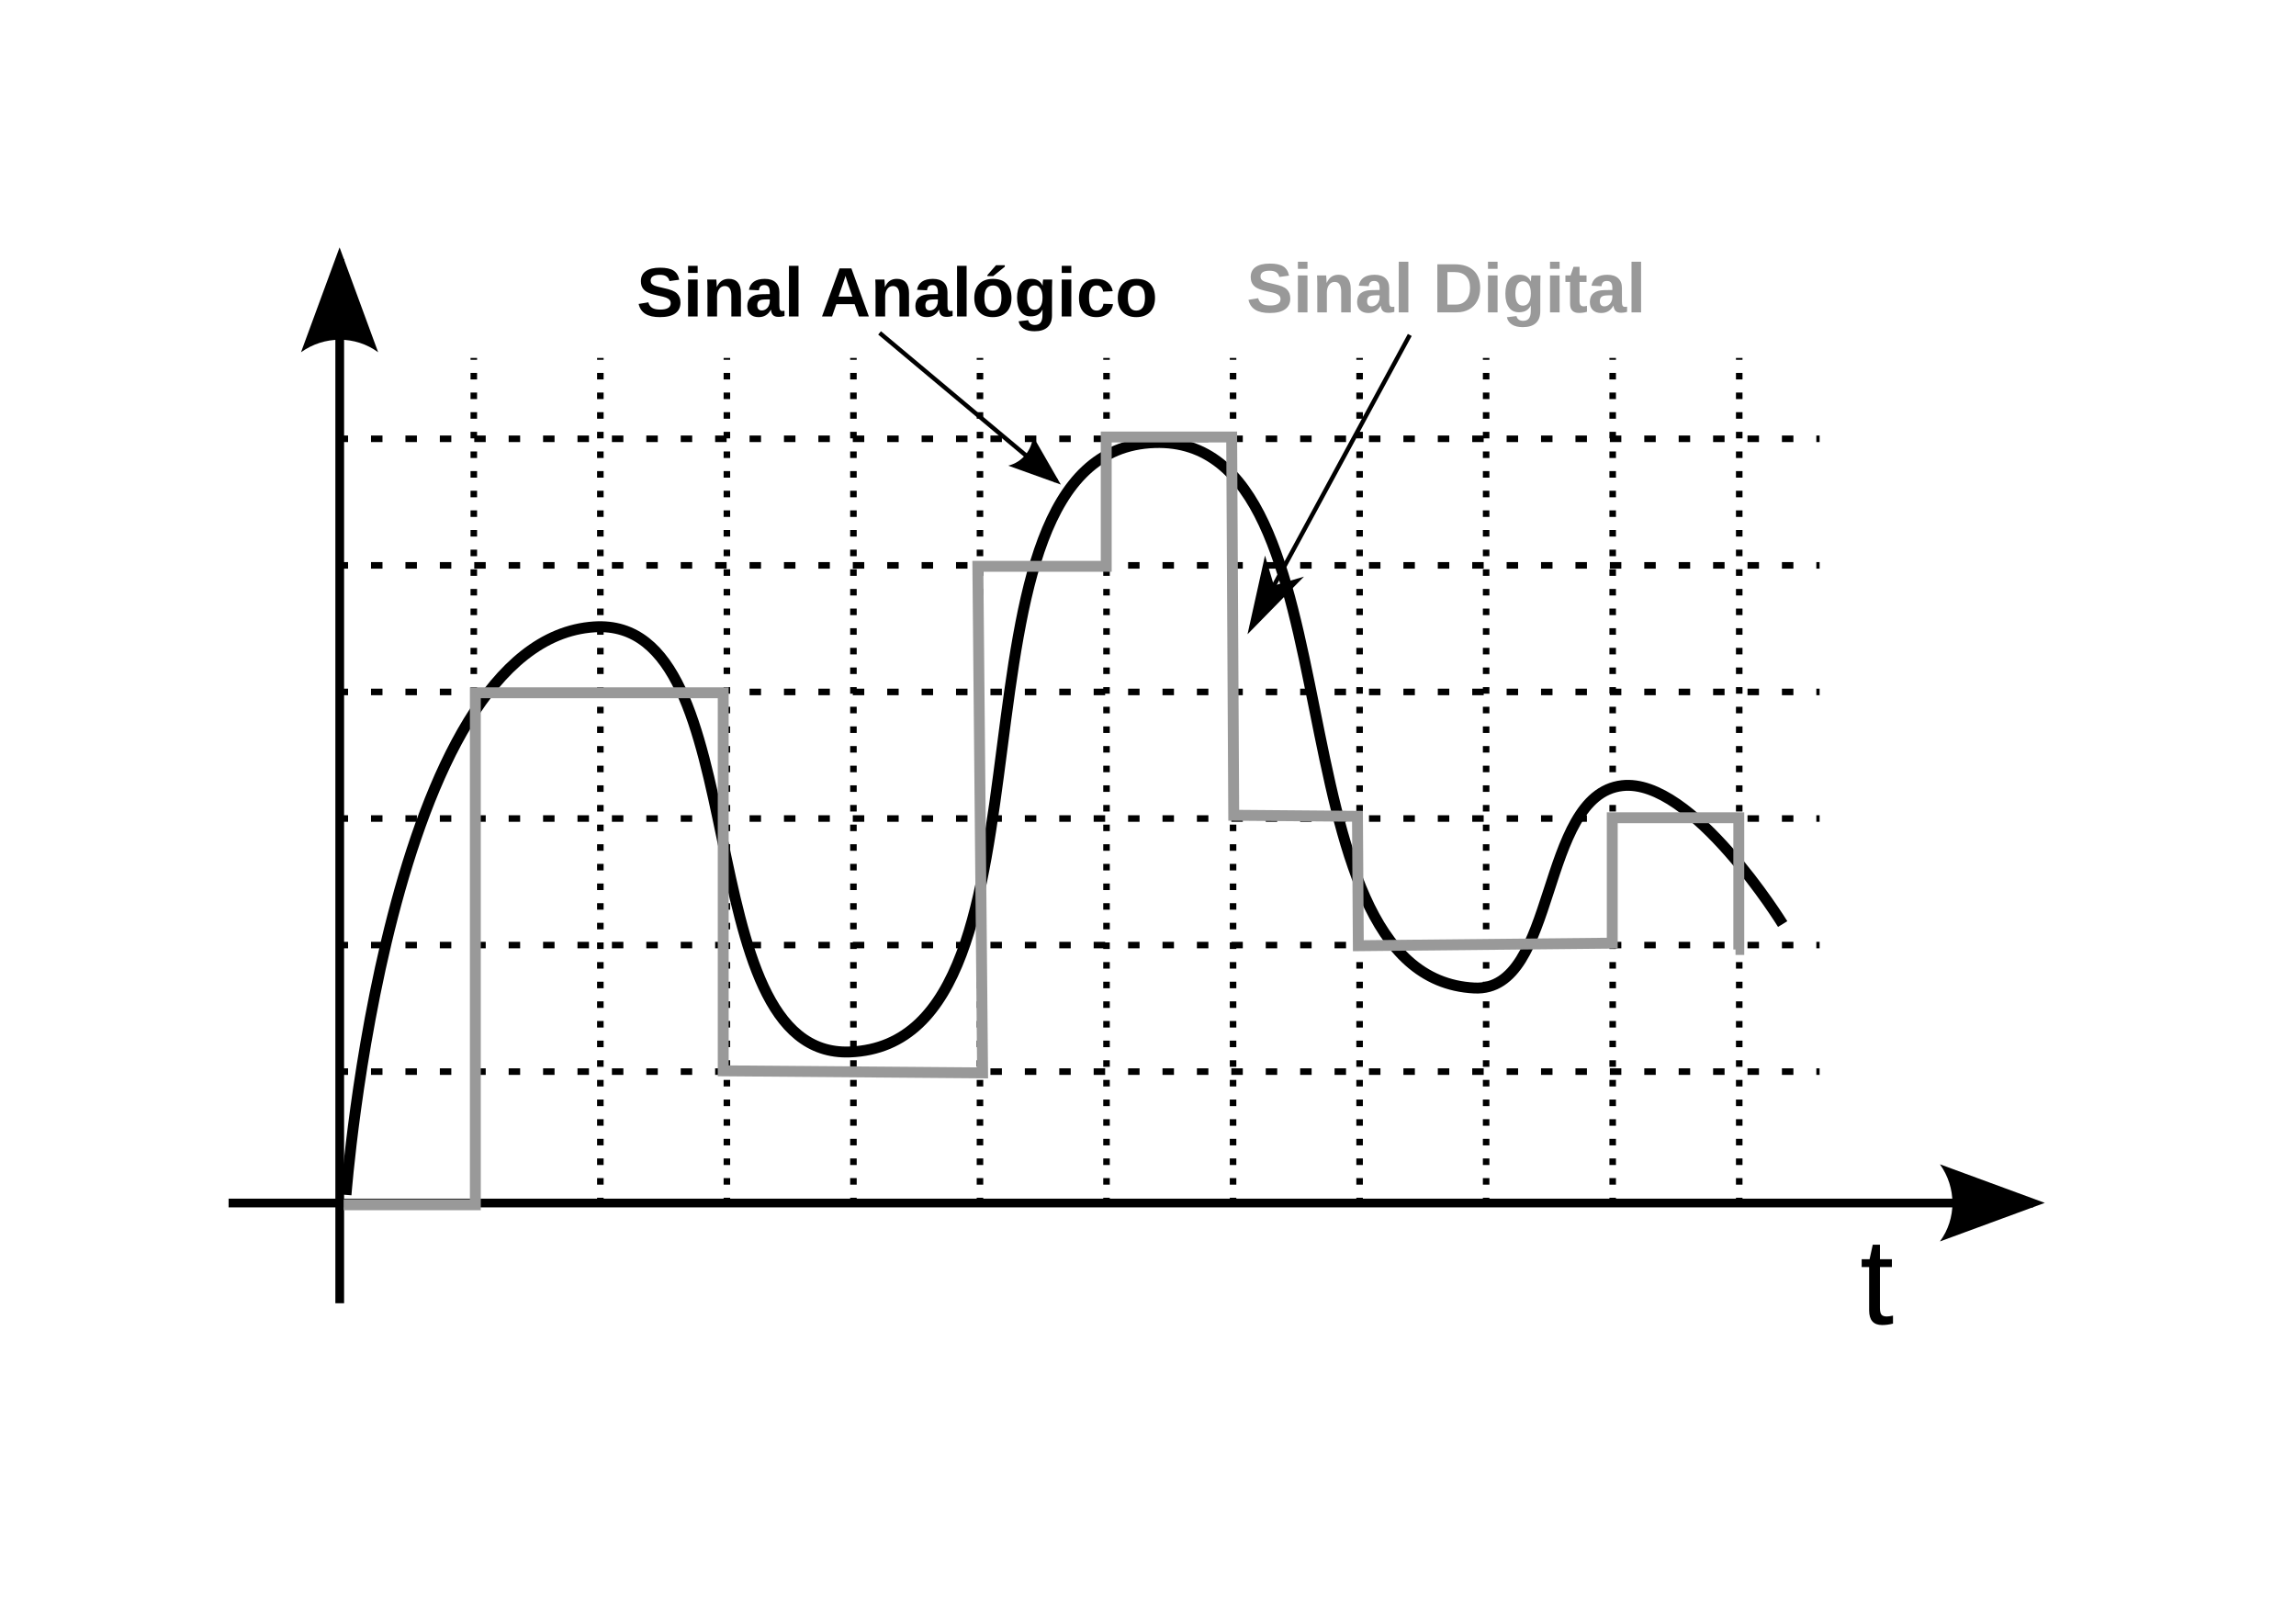
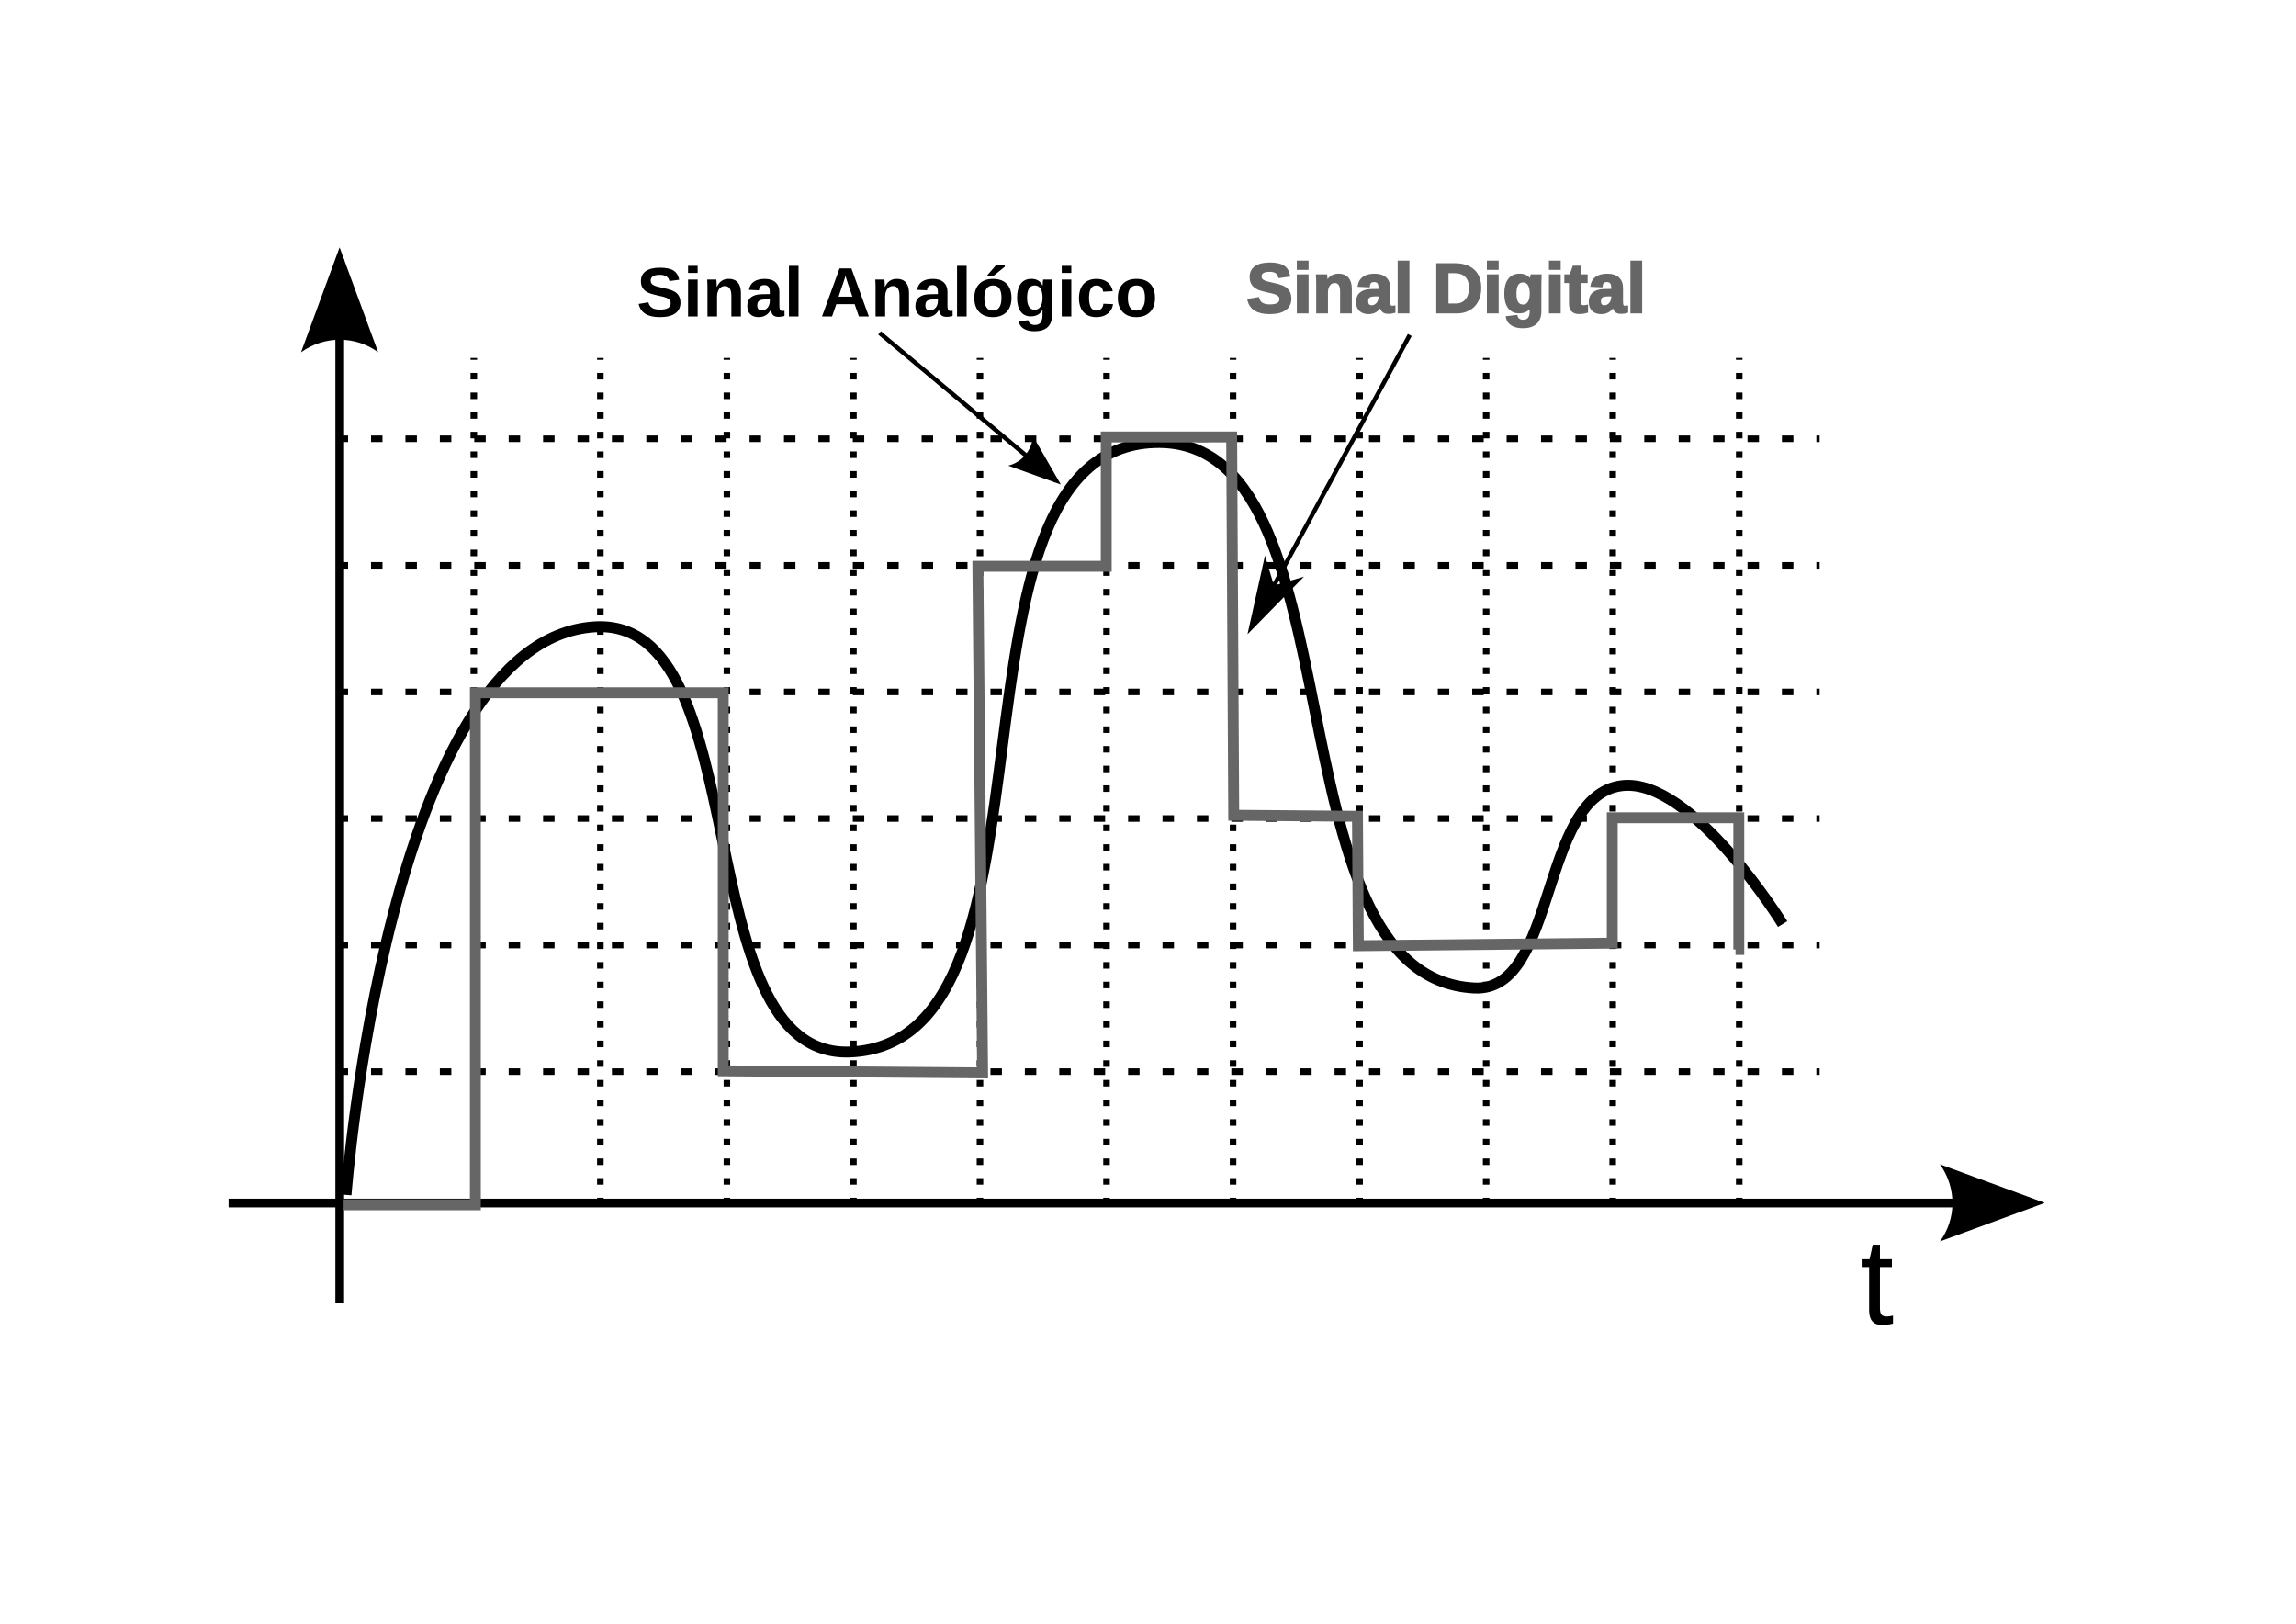
<svg xmlns="http://www.w3.org/2000/svg" xmlns:xlink="http://www.w3.org/1999/xlink" width="1052.362" height="744.094" id="svg2" version="1.1">
  <defs id="defs4">
    <marker orient="auto" refY="0.0" refX="0.0" id="Arrow2Lend" style="overflow:visible;">
      <path id="path4042" style="fill-rule:evenodd;stroke-width:0.625;stroke-linejoin:round;" d="M 8.719,4.034 L -2.207,0.016 L 8.719,-4.002 C 6.973,-1.63 6.983,1.616 8.719,4.034 z " transform="scale(1.1) rotate(180) translate(1,0)" />
    </marker>
    <marker orient="auto" refY="0.0" refX="0.0" id="Arrow1Lend" style="overflow:visible;">
      <path id="path4024" d="M 0.0,0.0 L 5.0,-5.0 L -12.5,0.0 L 5.0,5.0 L 0.0,0.0 z " style="fill-rule:evenodd;stroke:#000000;stroke-width:1.0pt;" transform="scale(0.8) rotate(180) translate(12.5,0)" />
    </marker>
    <marker orient="auto" refY="0" refX="0" id="Arrow2Lend-8" style="overflow:visible">
      <path id="path4042-1" style="fill-rule:evenodd;stroke-width:0.625;stroke-linejoin:round" d="M 8.719,4.034 -2.207,0.016 8.719,-4.002 c -1.745,2.372 -1.735,5.617 -6e-7,8.035 z" transform="matrix(-1.1,0,0,-1.1,-1.1,0)" />
    </marker>
  </defs>
  <g id="layer2" style="display:inline">
    <path style="fill:none;stroke:#000000;stroke-width:4;stroke-linecap:butt;stroke-linejoin:miter;stroke-miterlimit:4;stroke-opacity:1;stroke-dasharray:none;marker-mid:none;marker-end:url(#Arrow2Lend)" d="m 155.714,597.237 0,-478.571" id="path3067" />
    <path style="fill:none;stroke:#000000;stroke-width:4;stroke-linecap:butt;stroke-linejoin:miter;stroke-miterlimit:4;stroke-opacity:1;stroke-dasharray:none;marker-mid:none;marker-end:url(#Arrow2Lend)" d="m 104.773,551.308 827.143,0" id="path3067-6" />
    <text xml:space="preserve" style="font-size:56.263px;font-style:normal;font-variant:normal;font-weight:normal;font-stretch:normal;line-height:125%;letter-spacing:0px;word-spacing:0px;fill:#000000;fill-opacity:1;stroke:none;font-family:Arial;-inkscape-font-specification:Arial" x="852.431" y="606.786" id="text4673">
      <tspan id="tspan4675" x="852.431" y="606.786">t</tspan>
    </text>
  </g>
  <g id="layer3" style="display:inline">
    <g id="g4784">
      <path id="path4678" d="m 739.167,551.89 0,-387.857" style="fill:none;stroke:#000000;stroke-width:3;stroke-linecap:butt;stroke-linejoin:miter;stroke-miterlimit:4;stroke-opacity:1;stroke-dasharray:3, 6;stroke-dashoffset:0" />
      <use height="744.094" width="1052.362" transform="translate(-58,0)" id="use4700" xlink:href="#path4678" y="0" x="0" />
      <use height="744.094" width="1052.362" transform="translate(-116,0)" id="use4702" xlink:href="#path4678" y="0" x="0" />
      <use height="744.094" width="1052.362" transform="translate(-174,0)" id="use4704" xlink:href="#path4678" y="0" x="0" />
      <use height="744.094" width="1052.362" transform="translate(-232,0)" id="use4706" xlink:href="#path4678" y="0" x="0" />
      <use height="744.094" width="1052.362" transform="translate(-290,0)" id="use4708" xlink:href="#path4678" y="0" x="0" />
      <use height="744.094" width="1052.362" transform="translate(-348,0)" id="use4710" xlink:href="#path4678" y="0" x="0" />
      <use height="744.094" width="1052.362" transform="translate(-406,0)" id="use4712" xlink:href="#path4678" y="0" x="0" />
      <use height="744.094" width="1052.362" transform="translate(-464,0)" id="use4714" xlink:href="#path4678" y="0" x="0" />
      <use height="744.094" width="1052.362" transform="translate(-522,0)" id="use4716" xlink:href="#path4678" y="0" x="0" />
      <use height="744.094" width="1052.362" transform="translate(58,0)" id="use4718" xlink:href="#path4678" y="0" x="0" />
      <use height="744.094" width="1052.362" transform="matrix(0,1,-1.752533,0,1121.486,-248.0723)" id="use4716-4" xlink:href="#path4678" y="0" x="0" />
      <use height="744.094" width="1052.362" transform="matrix(0,1,-1.752533,0,1121.486,-306.0723)" id="use4716-4-5" xlink:href="#path4678" y="0" x="0" />
      <use height="744.094" width="1052.362" transform="matrix(0,1,-1.752533,0,1121.486,-364.0723)" id="use4716-4-7" xlink:href="#path4678" y="0" x="0" />
      <use height="744.094" width="1052.362" transform="matrix(0,1,-1.752533,0,1121.486,-422.0723)" id="use4716-4-3" xlink:href="#path4678" y="0" x="0" />
      <use height="744.094" width="1052.362" transform="matrix(0,1,-1.752533,0,1121.486,-480.0723)" id="use4716-4-75" xlink:href="#path4678" y="0" x="0" />
      <use height="744.094" width="1052.362" transform="matrix(0,1,-1.752533,0,1121.486,-538.0723)" id="use4716-4-2" xlink:href="#path4678" y="0" x="0" />
    </g>
  </g>
  <g id="layer4" style="display:inline">
    <path style="fill:none;stroke:#000000;stroke-width:5;stroke-linecap:butt;stroke-linejoin:miter;stroke-miterlimit:4;stroke-opacity:1;stroke-dasharray:none" d="m 158.59,547.58 c 0,0 19.279,-254.161 113.771,-260.295 75.621,-4.909 41.497,197.748 117.219,194.791 103.994,-4.062 35.613,-275.794 139.629,-279.257 96.524,-3.214 50.069,245.076 146.524,249.952 38.24,1.933 29.749,-88.374 67.789,-92.73 32.167,-3.683 73.563,63.425 73.563,63.425" id="path4806" />
-     <path style="fill:none;stroke:#999999;stroke-width:5;stroke-linecap:butt;stroke-linejoin:miter;stroke-miterlimit:4;stroke-opacity:1;stroke-dasharray:none" d="m 157.494,552.102 60.381,0 0,-234.635 113.611,0 0,173.261 118.879,0.942 -2.167,-232.142 58.839,0 0,-59.265 57.498,0 0.942,173.348 56.711,0.471 0.396,59.31 116.386,-1.177 0,-57.452 57.998,0 0,60.346 -1.5,0" id="path4824" />
+     <path style="fill:none;stroke:#666666;stroke-width:5;stroke-linecap:butt;stroke-linejoin:miter;stroke-miterlimit:4;stroke-opacity:1;stroke-dasharray:none" d="m 157.494,552.102 60.381,0 0,-234.635 113.611,0 0,173.261 118.879,0.942 -2.167,-232.142 58.839,0 0,-59.265 57.498,0 0.942,173.348 56.711,0.471 0.396,59.31 116.386,-1.177 0,-57.452 57.998,0 0,60.346 -1.5,0" id="path4824" />
    <text xml:space="preserve" style="font-size:32px;font-style:normal;font-variant:normal;font-weight:normal;font-stretch:normal;line-height:125%;letter-spacing:0px;word-spacing:0px;fill:#000000;fill-opacity:1;stroke:none;font-family:Arial;-inkscape-font-specification:Arial" x="291.795" y="145.02" id="text4828">
      <tspan id="tspan4830" x="291.795" y="145.02" style="font-weight:bold;-inkscape-font-specification:Arial Bold">Sinal Analógico</tspan>
    </text>
-     <text xml:space="preserve" style="font-size:32px;font-style:normal;font-variant:normal;font-weight:normal;font-stretch:normal;line-height:125%;letter-spacing:0px;word-spacing:0px;fill:#999999;fill-opacity:1;stroke:none;font-family:Arial;-inkscape-font-specification:Arial" x="571.307" y="143.136" id="text4832">
-       <tspan id="tspan4834" x="571.307" y="143.136" style="font-weight:bold;-inkscape-font-specification:Arial Bold">Sinal Digital</tspan>
+     <text xml:space="preserve" style="font-size:32px;font-style:normal;font-variant:normal;font-weight:normal;font-stretch:normal;line-height:125%;letter-spacing:0px;word-spacing:0px;fill:#666666;fill-opacity:1;stroke:#666666;font-family:Arial;-inkscape-font-specification:Arial" x="571.307" y="143.136" id="text4832">
+       <tspan id="tspan4834" x="571.307" y="143.136" style="font-weight:bold;-inkscape-font-specification:Arial Bold;stroke:#666666;fill:#666666">Sinal Digital</tspan>
    </text>
    <path style="fill:none;stroke:#000000;stroke-width:2;stroke-linecap:butt;stroke-linejoin:miter;stroke-miterlimit:4;stroke-opacity:1;stroke-dasharray:none;marker-end:url(#Arrow2Lend-8)" d="m 403.151,152.556 81.007,67.82" id="path4836" />
    <path style="fill:#999999;stroke:#000000;stroke-width:2;stroke-linecap:butt;stroke-linejoin:miter;stroke-miterlimit:4;stroke-opacity:1;stroke-dasharray:none;marker-end:url(#Arrow1Lend)" d="m 646.171,153.498 -72.529,133.756" id="path4838" />
  </g>
</svg>
